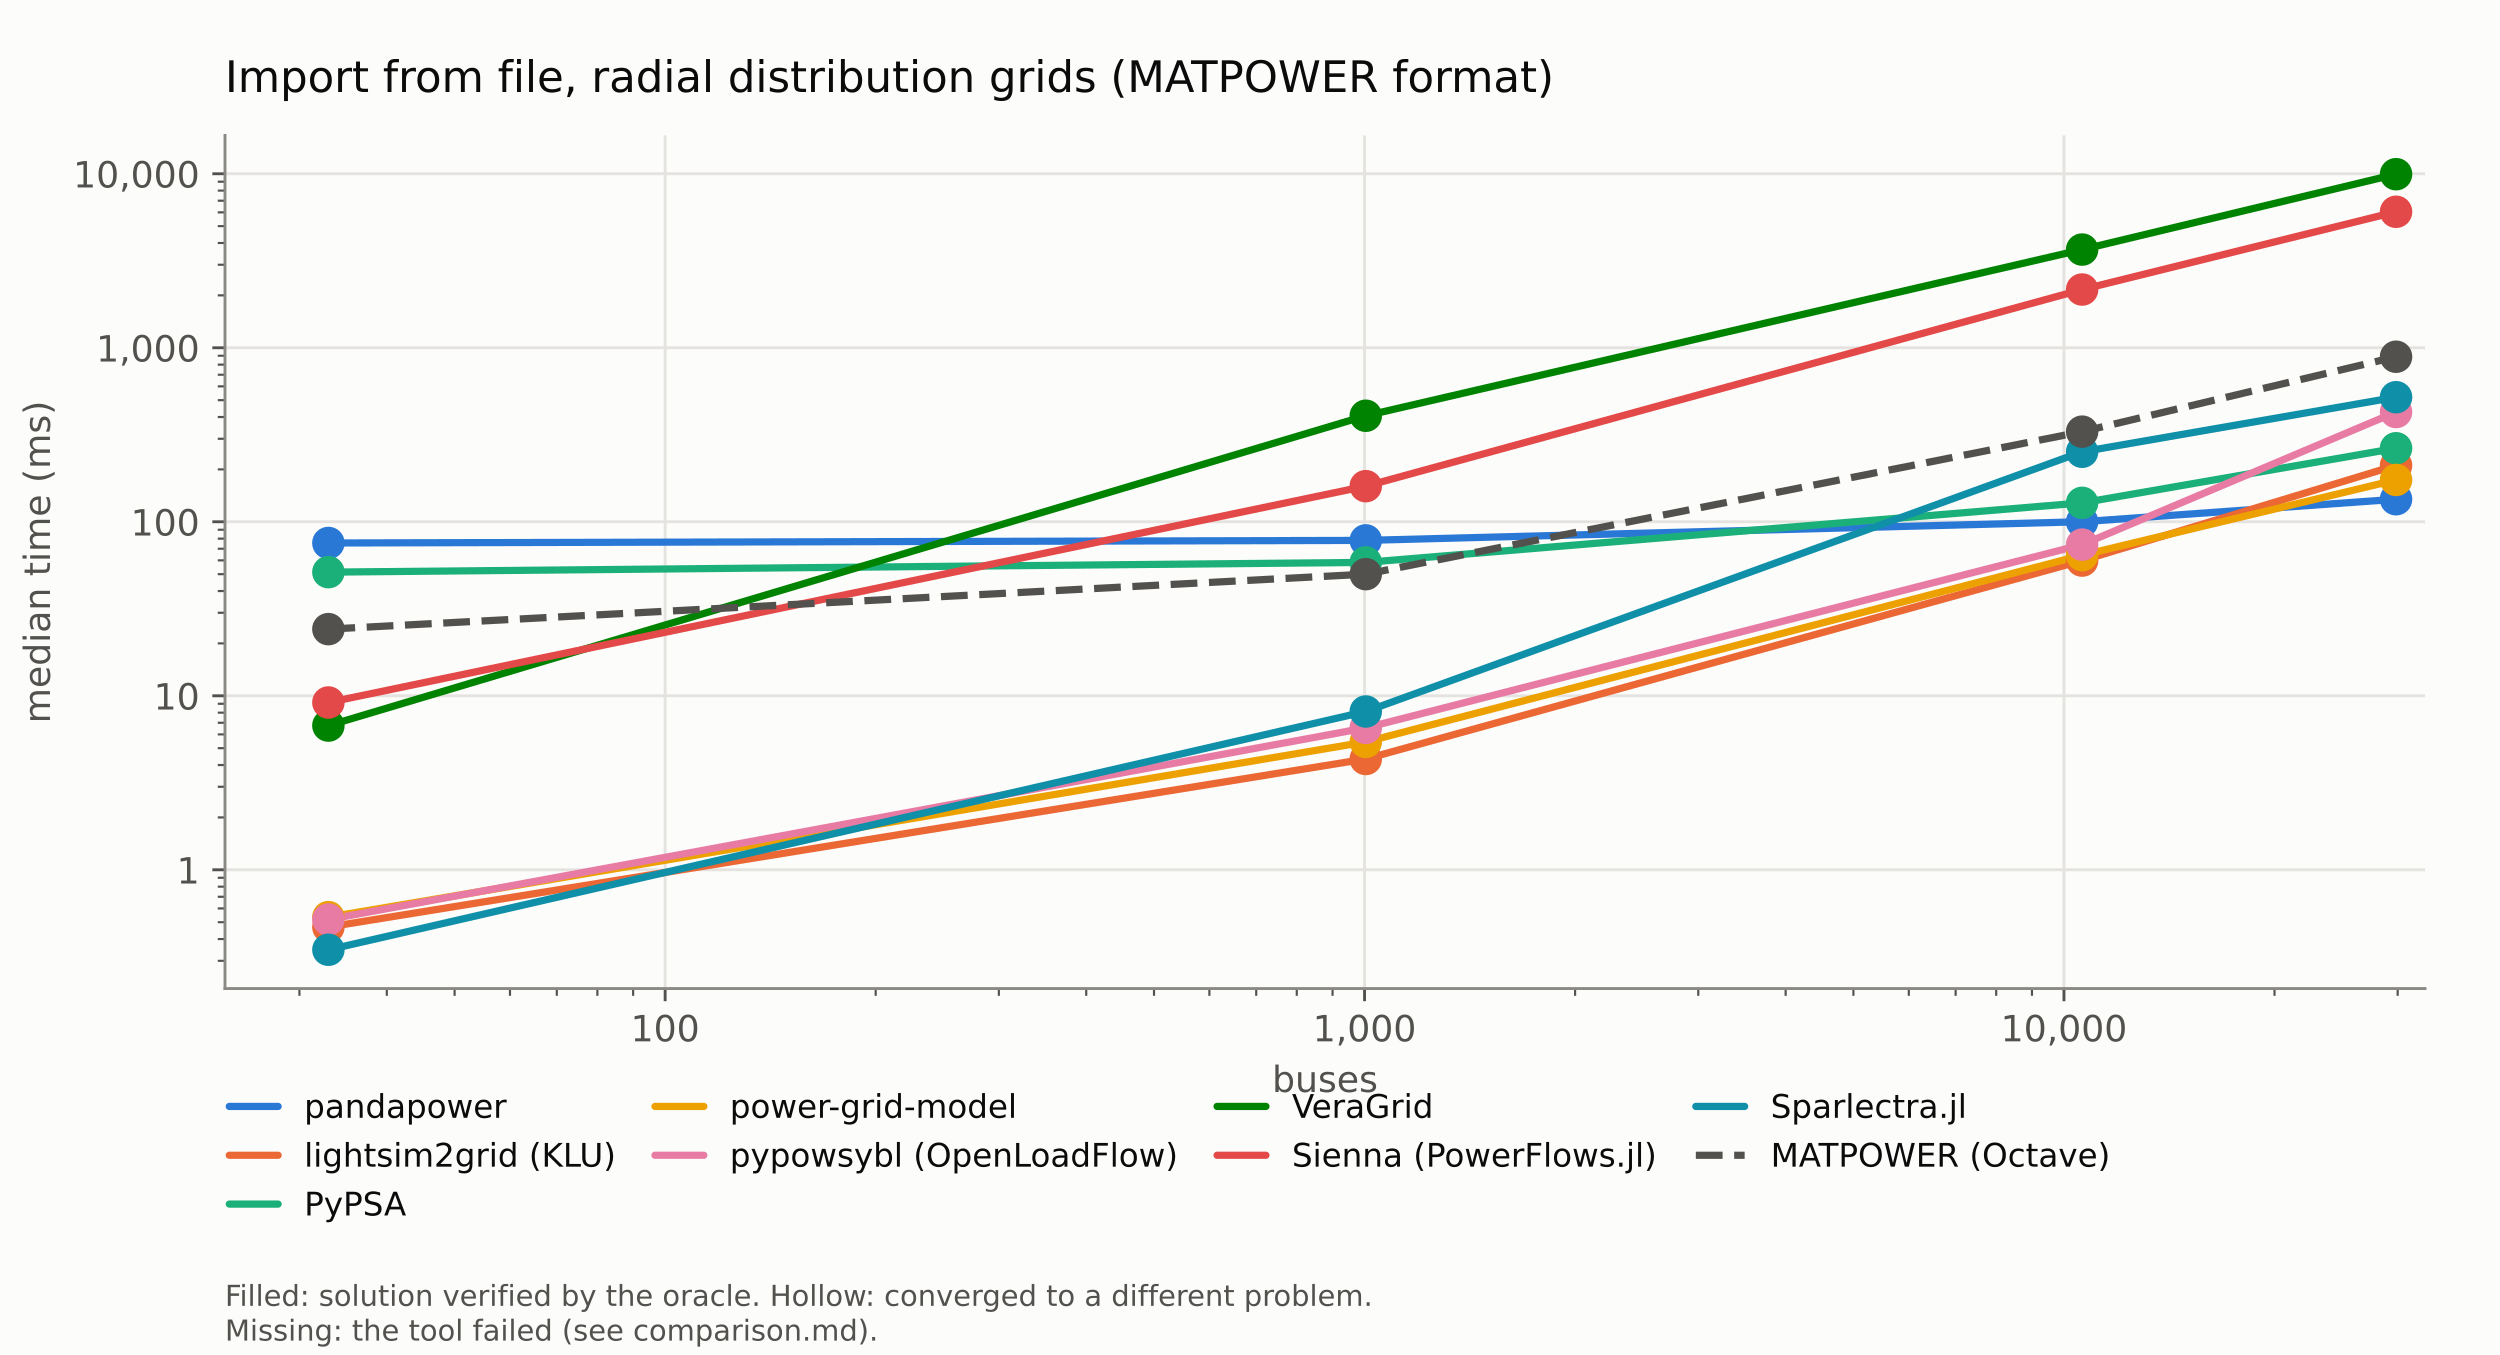
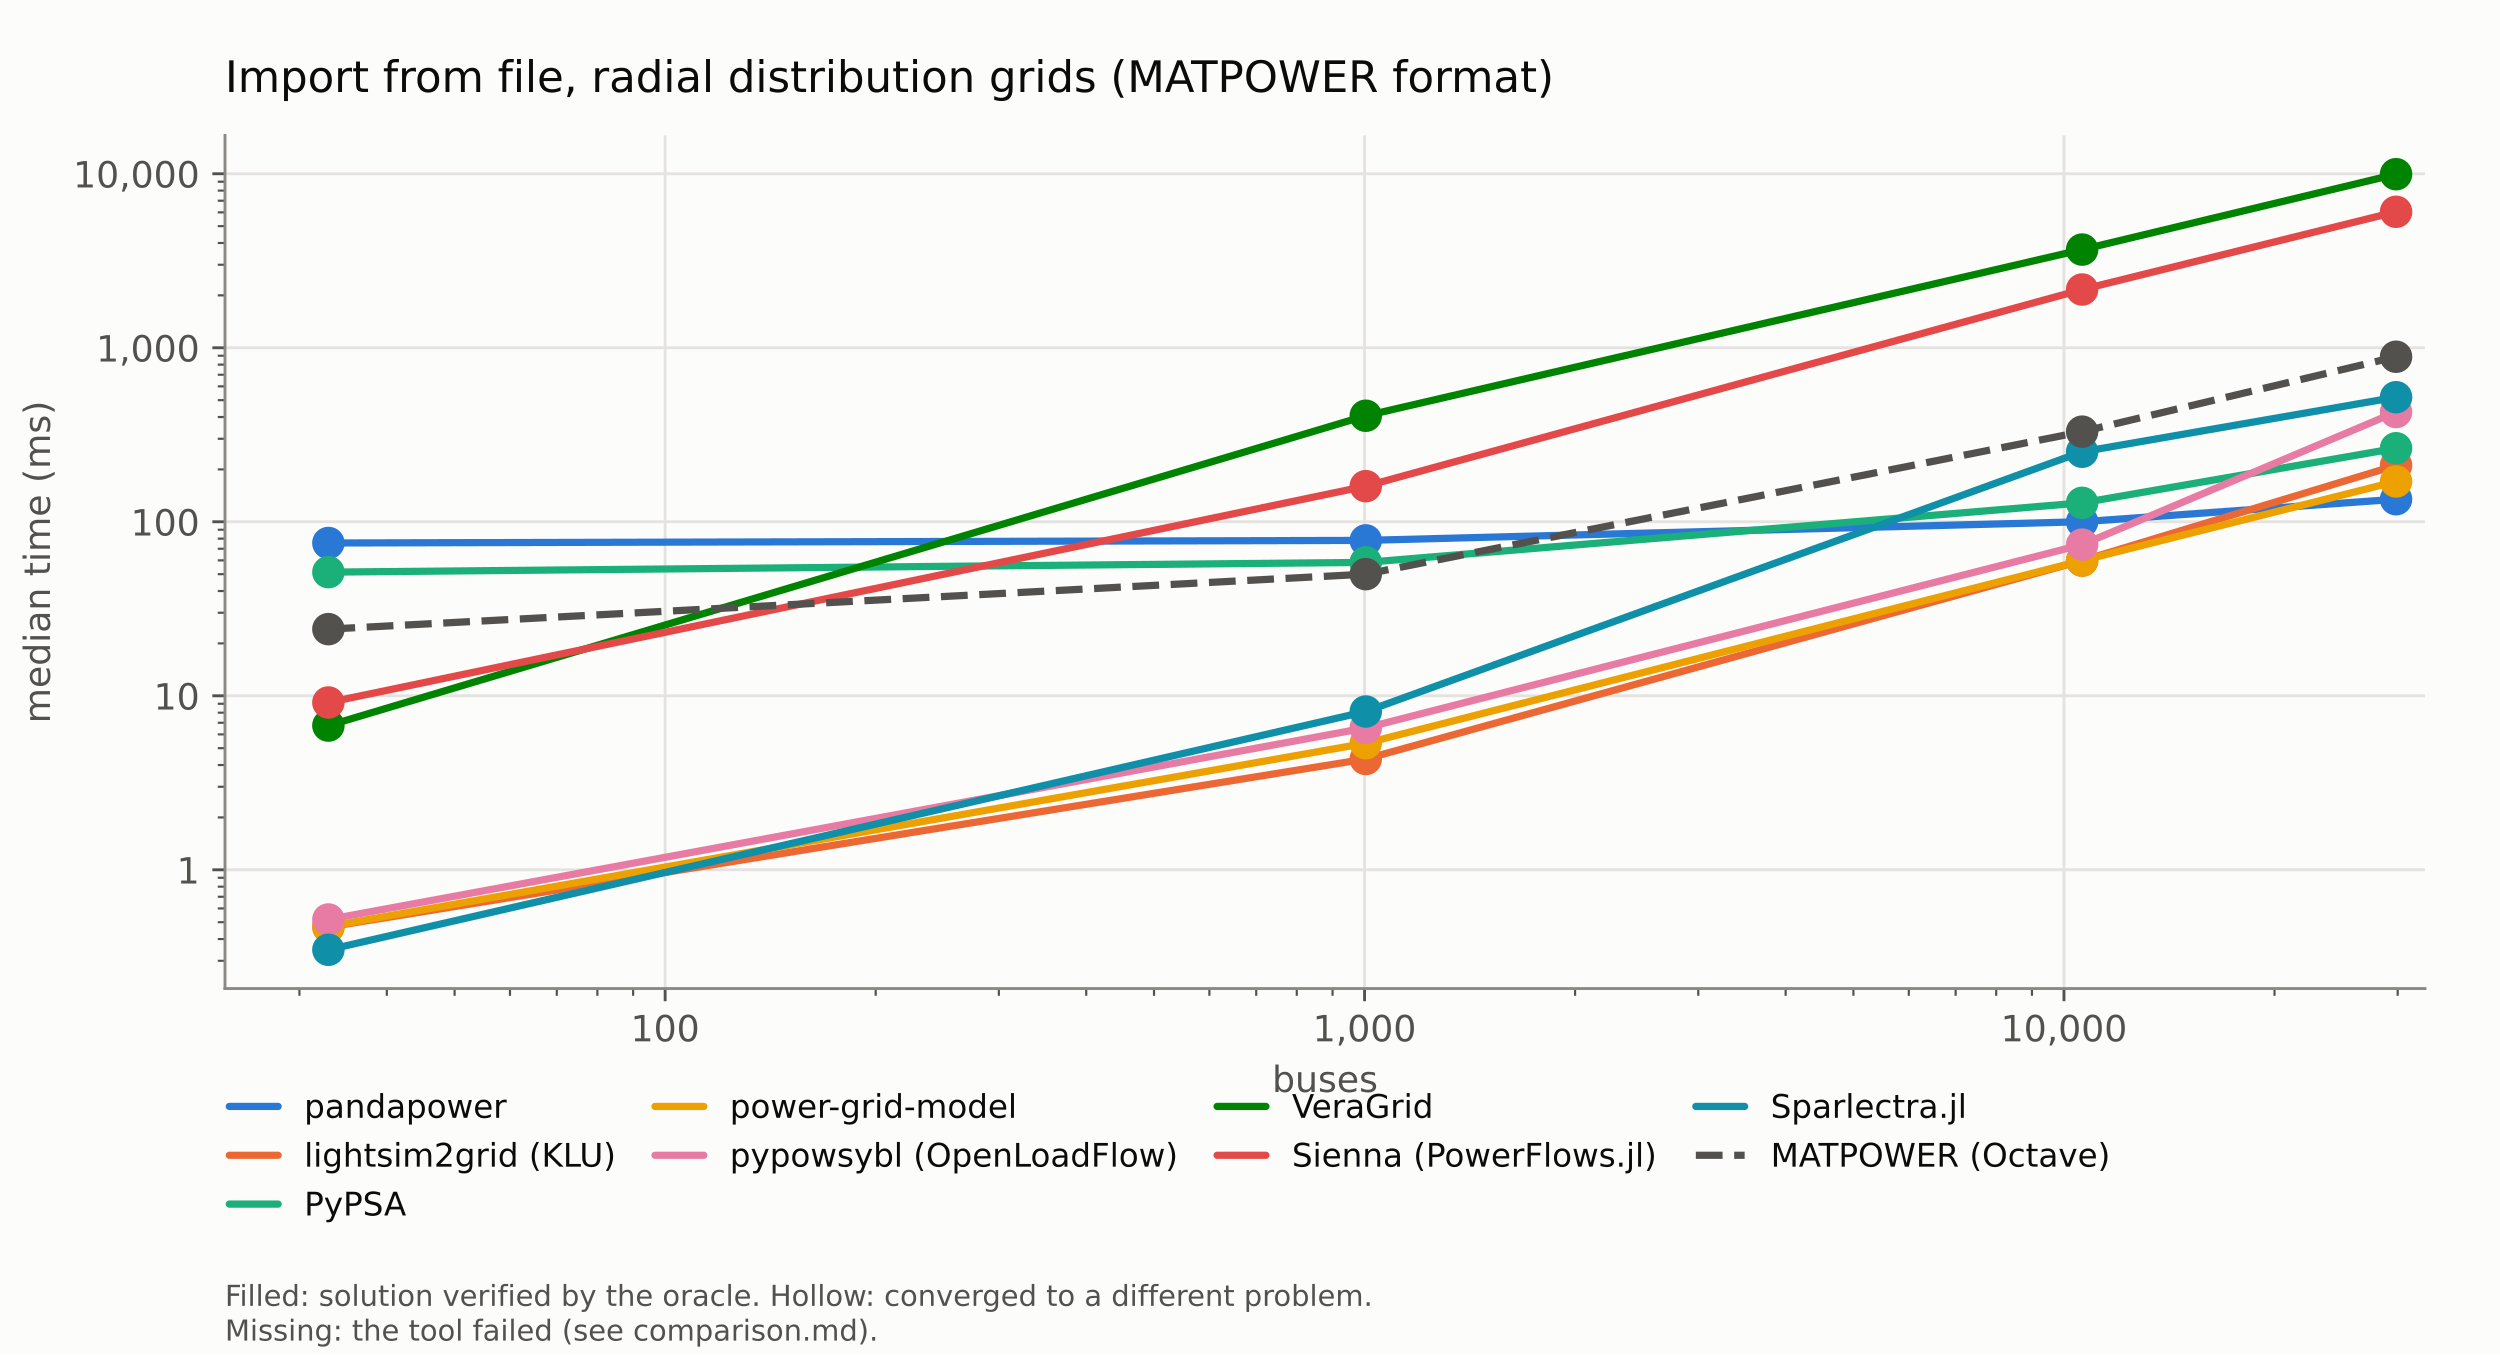
<svg xmlns="http://www.w3.org/2000/svg" xmlns:xlink="http://www.w3.org/1999/xlink" width="691.2pt" height="374.4pt" viewBox="0 0 691.2 374.4" version="1.1">
  <defs>
    <style type="text/css">*{stroke-linejoin: round; stroke-linecap: butt}</style>
  </defs>
  <g id="figure_1">
    <g id="patch_1">
      <path d="M 0 374.4  L 691.2 374.4  L 691.2 0  L 0 0  z " style="fill: #fcfcfb" />
    </g>
    <g id="axes_1">
      <g id="patch_2">
        <path d="M 62.208 273.312  L 670.464 273.312  L 670.464 37.44  L 62.208 37.44  z " style="fill: #fcfcfb" />
      </g>
      <g id="matplotlib.axis_1">
        <g id="xtick_1">
          <g id="line2d_1">
            <path d="M 183.898 273.312  L 183.898 37.44  " clip-path="url(#pc0a371b898)" style="fill: none; stroke: #e4e3df; stroke-width: 0.8; stroke-linecap: square" />
          </g>
          <g id="line2d_2">
            <defs>
              <path id="m20d59cd3c9" d="M 0 0  L 0 3.5  " style="stroke: #52514e; stroke-width: 0.8" />
            </defs>
            <g>
              <use xlink:href="#m20d59cd3c9" x="183.898" y="273.312" style="fill: #52514e; stroke: #52514e; stroke-width: 0.8" />
            </g>
          </g>
          <g id="text_1">
            <text style="font-size: 10px; font-family: 'DejaVu Sans', 'Bitstream Vera Sans', 'Computer Modern Sans Serif', 'Lucida Grande', 'Verdana', 'Geneva', 'Lucid', 'Arial', 'Helvetica', 'Avant Garde', sans-serif; text-anchor: middle; fill: #52514e" x="183.898" y="287.91" transform="rotate(-0 183.8982 287.9097)">100</text>
          </g>
        </g>
        <g id="xtick_2">
          <g id="line2d_3">
            <path d="M 377.272 273.312  L 377.272 37.44  " clip-path="url(#pc0a371b898)" style="fill: none; stroke: #e4e3df; stroke-width: 0.8; stroke-linecap: square" />
          </g>
          <g id="line2d_4">
            <g>
              <use xlink:href="#m20d59cd3c9" x="377.272" y="273.312" style="fill: #52514e; stroke: #52514e; stroke-width: 0.8" />
            </g>
          </g>
          <g id="text_2">
            <text style="font-size: 10px; font-family: 'DejaVu Sans', 'Bitstream Vera Sans', 'Computer Modern Sans Serif', 'Lucida Grande', 'Verdana', 'Geneva', 'Lucid', 'Arial', 'Helvetica', 'Avant Garde', sans-serif; text-anchor: middle; fill: #52514e" x="377.272" y="287.91" transform="rotate(-0 377.2721 287.9097)">1,000</text>
          </g>
        </g>
        <g id="xtick_3">
          <g id="line2d_5">
            <path d="M 570.646 273.312  L 570.646 37.44  " clip-path="url(#pc0a371b898)" style="fill: none; stroke: #e4e3df; stroke-width: 0.8; stroke-linecap: square" />
          </g>
          <g id="line2d_6">
            <g>
              <use xlink:href="#m20d59cd3c9" x="570.646" y="273.312" style="fill: #52514e; stroke: #52514e; stroke-width: 0.8" />
            </g>
          </g>
          <g id="text_3">
            <text style="font-size: 10px; font-family: 'DejaVu Sans', 'Bitstream Vera Sans', 'Computer Modern Sans Serif', 'Lucida Grande', 'Verdana', 'Geneva', 'Lucid', 'Arial', 'Helvetica', 'Avant Garde', sans-serif; text-anchor: middle; fill: #52514e" x="570.646" y="287.91" transform="rotate(-0 570.646 287.9097)">10,000</text>
          </g>
        </g>
        <g id="xtick_4">
          <g id="line2d_7">
            <defs>
              <path id="m6f22a44a9e" d="M 0 0  L 0 2  " style="stroke: #52514e; stroke-width: 0.6" />
            </defs>
            <g>
              <use xlink:href="#m6f22a44a9e" x="82.787" y="273.312" style="fill: #52514e; stroke: #52514e; stroke-width: 0.6" />
            </g>
          </g>
        </g>
        <g id="xtick_5">
          <g id="line2d_8">
            <g>
              <use xlink:href="#m6f22a44a9e" x="106.947" y="273.312" style="fill: #52514e; stroke: #52514e; stroke-width: 0.6" />
            </g>
          </g>
        </g>
        <g id="xtick_6">
          <g id="line2d_9">
            <g>
              <use xlink:href="#m6f22a44a9e" x="125.687" y="273.312" style="fill: #52514e; stroke: #52514e; stroke-width: 0.6" />
            </g>
          </g>
        </g>
        <g id="xtick_7">
          <g id="line2d_10">
            <g>
              <use xlink:href="#m6f22a44a9e" x="140.998" y="273.312" style="fill: #52514e; stroke: #52514e; stroke-width: 0.6" />
            </g>
          </g>
        </g>
        <g id="xtick_8">
          <g id="line2d_11">
            <g>
              <use xlink:href="#m6f22a44a9e" x="153.944" y="273.312" style="fill: #52514e; stroke: #52514e; stroke-width: 0.6" />
            </g>
          </g>
        </g>
        <g id="xtick_9">
          <g id="line2d_12">
            <g>
              <use xlink:href="#m6f22a44a9e" x="165.158" y="273.312" style="fill: #52514e; stroke: #52514e; stroke-width: 0.6" />
            </g>
          </g>
        </g>
        <g id="xtick_10">
          <g id="line2d_13">
            <g>
              <use xlink:href="#m6f22a44a9e" x="175.05" y="273.312" style="fill: #52514e; stroke: #52514e; stroke-width: 0.6" />
            </g>
          </g>
        </g>
        <g id="xtick_11">
          <g id="line2d_14">
            <g>
              <use xlink:href="#m6f22a44a9e" x="242.11" y="273.312" style="fill: #52514e; stroke: #52514e; stroke-width: 0.6" />
            </g>
          </g>
        </g>
        <g id="xtick_12">
          <g id="line2d_15">
            <g>
              <use xlink:href="#m6f22a44a9e" x="276.161" y="273.312" style="fill: #52514e; stroke: #52514e; stroke-width: 0.6" />
            </g>
          </g>
        </g>
        <g id="xtick_13">
          <g id="line2d_16">
            <g>
              <use xlink:href="#m6f22a44a9e" x="300.321" y="273.312" style="fill: #52514e; stroke: #52514e; stroke-width: 0.6" />
            </g>
          </g>
        </g>
        <g id="xtick_14">
          <g id="line2d_17">
            <g>
              <use xlink:href="#m6f22a44a9e" x="319.061" y="273.312" style="fill: #52514e; stroke: #52514e; stroke-width: 0.6" />
            </g>
          </g>
        </g>
        <g id="xtick_15">
          <g id="line2d_18">
            <g>
              <use xlink:href="#m6f22a44a9e" x="334.372" y="273.312" style="fill: #52514e; stroke: #52514e; stroke-width: 0.6" />
            </g>
          </g>
        </g>
        <g id="xtick_16">
          <g id="line2d_19">
            <g>
              <use xlink:href="#m6f22a44a9e" x="347.318" y="273.312" style="fill: #52514e; stroke: #52514e; stroke-width: 0.6" />
            </g>
          </g>
        </g>
        <g id="xtick_17">
          <g id="line2d_20">
            <g>
              <use xlink:href="#m6f22a44a9e" x="358.532" y="273.312" style="fill: #52514e; stroke: #52514e; stroke-width: 0.6" />
            </g>
          </g>
        </g>
        <g id="xtick_18">
          <g id="line2d_21">
            <g>
              <use xlink:href="#m6f22a44a9e" x="368.424" y="273.312" style="fill: #52514e; stroke: #52514e; stroke-width: 0.6" />
            </g>
          </g>
        </g>
        <g id="xtick_19">
          <g id="line2d_22">
            <g>
              <use xlink:href="#m6f22a44a9e" x="435.483" y="273.312" style="fill: #52514e; stroke: #52514e; stroke-width: 0.6" />
            </g>
          </g>
        </g>
        <g id="xtick_20">
          <g id="line2d_23">
            <g>
              <use xlink:href="#m6f22a44a9e" x="469.535" y="273.312" style="fill: #52514e; stroke: #52514e; stroke-width: 0.6" />
            </g>
          </g>
        </g>
        <g id="xtick_21">
          <g id="line2d_24">
            <g>
              <use xlink:href="#m6f22a44a9e" x="493.695" y="273.312" style="fill: #52514e; stroke: #52514e; stroke-width: 0.6" />
            </g>
          </g>
        </g>
        <g id="xtick_22">
          <g id="line2d_25">
            <g>
              <use xlink:href="#m6f22a44a9e" x="512.435" y="273.312" style="fill: #52514e; stroke: #52514e; stroke-width: 0.6" />
            </g>
          </g>
        </g>
        <g id="xtick_23">
          <g id="line2d_26">
            <g>
              <use xlink:href="#m6f22a44a9e" x="527.746" y="273.312" style="fill: #52514e; stroke: #52514e; stroke-width: 0.6" />
            </g>
          </g>
        </g>
        <g id="xtick_24">
          <g id="line2d_27">
            <g>
              <use xlink:href="#m6f22a44a9e" x="540.692" y="273.312" style="fill: #52514e; stroke: #52514e; stroke-width: 0.6" />
            </g>
          </g>
        </g>
        <g id="xtick_25">
          <g id="line2d_28">
            <g>
              <use xlink:href="#m6f22a44a9e" x="551.906" y="273.312" style="fill: #52514e; stroke: #52514e; stroke-width: 0.6" />
            </g>
          </g>
        </g>
        <g id="xtick_26">
          <g id="line2d_29">
            <g>
              <use xlink:href="#m6f22a44a9e" x="561.798" y="273.312" style="fill: #52514e; stroke: #52514e; stroke-width: 0.6" />
            </g>
          </g>
        </g>
        <g id="xtick_27">
          <g id="line2d_30">
            <g>
              <use xlink:href="#m6f22a44a9e" x="628.857" y="273.312" style="fill: #52514e; stroke: #52514e; stroke-width: 0.6" />
            </g>
          </g>
        </g>
        <g id="xtick_28">
          <g id="line2d_31">
            <g>
              <use xlink:href="#m6f22a44a9e" x="662.909" y="273.312" style="fill: #52514e; stroke: #52514e; stroke-width: 0.6" />
            </g>
          </g>
        </g>
        <g id="text_4">
          <text style="font-size: 10px; font-family: 'DejaVu Sans', 'Bitstream Vera Sans', 'Computer Modern Sans Serif', 'Lucida Grande', 'Verdana', 'Geneva', 'Lucid', 'Arial', 'Helvetica', 'Avant Garde', sans-serif; text-anchor: middle; fill: #52514e" x="366.336" y="301.91" transform="rotate(-0 366.336 301.9104)">buses</text>
        </g>
      </g>
      <g id="matplotlib.axis_2">
        <g id="ytick_1">
          <g id="line2d_32">
            <path d="M 62.208 240.485  L 670.464 240.485  " clip-path="url(#pc0a371b898)" style="fill: none; stroke: #e4e3df; stroke-width: 0.8; stroke-linecap: square" />
          </g>
          <g id="line2d_33">
            <defs>
              <path id="mfc723c383e" d="M 0 0  L -3.5 0  " style="stroke: #52514e; stroke-width: 0.8" />
            </defs>
            <g>
              <use xlink:href="#mfc723c383e" x="62.208" y="240.485" style="fill: #52514e; stroke: #52514e; stroke-width: 0.8" />
            </g>
          </g>
          <g id="text_5">
            <text style="font-size: 10px; font-family: 'DejaVu Sans', 'Bitstream Vera Sans', 'Computer Modern Sans Serif', 'Lucida Grande', 'Verdana', 'Geneva', 'Lucid', 'Arial', 'Helvetica', 'Avant Garde', sans-serif; text-anchor: end; fill: #52514e" x="55.208" y="244.284" transform="rotate(-0 55.208 244.2835)">1</text>
          </g>
        </g>
        <g id="ytick_2">
          <g id="line2d_34">
            <path d="M 62.208 192.373  L 670.464 192.373  " clip-path="url(#pc0a371b898)" style="fill: none; stroke: #e4e3df; stroke-width: 0.8; stroke-linecap: square" />
          </g>
          <g id="line2d_35">
            <g>
              <use xlink:href="#mfc723c383e" x="62.208" y="192.373" style="fill: #52514e; stroke: #52514e; stroke-width: 0.8" />
            </g>
          </g>
          <g id="text_6">
            <text style="font-size: 10px; font-family: 'DejaVu Sans', 'Bitstream Vera Sans', 'Computer Modern Sans Serif', 'Lucida Grande', 'Verdana', 'Geneva', 'Lucid', 'Arial', 'Helvetica', 'Avant Garde', sans-serif; text-anchor: end; fill: #52514e" x="55.208" y="196.172" transform="rotate(-0 55.208 196.172)">10</text>
          </g>
        </g>
        <g id="ytick_3">
          <g id="line2d_36">
            <path d="M 62.208 144.262  L 670.464 144.262  " clip-path="url(#pc0a371b898)" style="fill: none; stroke: #e4e3df; stroke-width: 0.8; stroke-linecap: square" />
          </g>
          <g id="line2d_37">
            <g>
              <use xlink:href="#mfc723c383e" x="62.208" y="144.262" style="fill: #52514e; stroke: #52514e; stroke-width: 0.8" />
            </g>
          </g>
          <g id="text_7">
            <text style="font-size: 10px; font-family: 'DejaVu Sans', 'Bitstream Vera Sans', 'Computer Modern Sans Serif', 'Lucida Grande', 'Verdana', 'Geneva', 'Lucid', 'Arial', 'Helvetica', 'Avant Garde', sans-serif; text-anchor: end; fill: #52514e" x="55.208" y="148.06" transform="rotate(-0 55.208 148.0604)">100</text>
          </g>
        </g>
        <g id="ytick_4">
          <g id="line2d_38">
            <path d="M 62.208 96.15  L 670.464 96.15  " clip-path="url(#pc0a371b898)" style="fill: none; stroke: #e4e3df; stroke-width: 0.8; stroke-linecap: square" />
          </g>
          <g id="line2d_39">
            <g>
              <use xlink:href="#mfc723c383e" x="62.208" y="96.15" style="fill: #52514e; stroke: #52514e; stroke-width: 0.8" />
            </g>
          </g>
          <g id="text_8">
            <text style="font-size: 10px; font-family: 'DejaVu Sans', 'Bitstream Vera Sans', 'Computer Modern Sans Serif', 'Lucida Grande', 'Verdana', 'Geneva', 'Lucid', 'Arial', 'Helvetica', 'Avant Garde', sans-serif; text-anchor: end; fill: #52514e" x="55.208" y="99.949" transform="rotate(-0 55.208 99.94882)">1,000</text>
          </g>
        </g>
        <g id="ytick_5">
          <g id="line2d_40">
            <path d="M 62.208 48.038  L 670.464 48.038  " clip-path="url(#pc0a371b898)" style="fill: none; stroke: #e4e3df; stroke-width: 0.8; stroke-linecap: square" />
          </g>
          <g id="line2d_41">
            <g>
              <use xlink:href="#mfc723c383e" x="62.208" y="48.038" style="fill: #52514e; stroke: #52514e; stroke-width: 0.8" />
            </g>
          </g>
          <g id="text_9">
            <text style="font-size: 10px; font-family: 'DejaVu Sans', 'Bitstream Vera Sans', 'Computer Modern Sans Serif', 'Lucida Grande', 'Verdana', 'Geneva', 'Lucid', 'Arial', 'Helvetica', 'Avant Garde', sans-serif; text-anchor: end; fill: #52514e" x="55.208" y="51.837" transform="rotate(-0 55.208 51.83725)">10,000</text>
          </g>
        </g>
        <g id="ytick_6">
          <g id="line2d_42">
            <defs>
              <path id="m65e5005413" d="M 0 0  L -2 0  " style="stroke: #52514e; stroke-width: 0.6" />
            </defs>
            <g>
              <use xlink:href="#m65e5005413" x="62.208" y="265.641" style="fill: #52514e; stroke: #52514e; stroke-width: 0.6" />
            </g>
          </g>
        </g>
        <g id="ytick_7">
          <g id="line2d_43">
            <g>
              <use xlink:href="#m65e5005413" x="62.208" y="259.63" style="fill: #52514e; stroke: #52514e; stroke-width: 0.6" />
            </g>
          </g>
        </g>
        <g id="ytick_8">
          <g id="line2d_44">
            <g>
              <use xlink:href="#m65e5005413" x="62.208" y="254.968" style="fill: #52514e; stroke: #52514e; stroke-width: 0.6" />
            </g>
          </g>
        </g>
        <g id="ytick_9">
          <g id="line2d_45">
            <g>
              <use xlink:href="#m65e5005413" x="62.208" y="251.158" style="fill: #52514e; stroke: #52514e; stroke-width: 0.6" />
            </g>
          </g>
        </g>
        <g id="ytick_10">
          <g id="line2d_46">
            <g>
              <use xlink:href="#m65e5005413" x="62.208" y="247.937" style="fill: #52514e; stroke: #52514e; stroke-width: 0.6" />
            </g>
          </g>
        </g>
        <g id="ytick_11">
          <g id="line2d_47">
            <g>
              <use xlink:href="#m65e5005413" x="62.208" y="245.147" style="fill: #52514e; stroke: #52514e; stroke-width: 0.6" />
            </g>
          </g>
        </g>
        <g id="ytick_12">
          <g id="line2d_48">
            <g>
              <use xlink:href="#m65e5005413" x="62.208" y="242.686" style="fill: #52514e; stroke: #52514e; stroke-width: 0.6" />
            </g>
          </g>
        </g>
        <g id="ytick_13">
          <g id="line2d_49">
            <g>
              <use xlink:href="#m65e5005413" x="62.208" y="226.002" style="fill: #52514e; stroke: #52514e; stroke-width: 0.6" />
            </g>
          </g>
        </g>
        <g id="ytick_14">
          <g id="line2d_50">
            <g>
              <use xlink:href="#m65e5005413" x="62.208" y="217.53" style="fill: #52514e; stroke: #52514e; stroke-width: 0.6" />
            </g>
          </g>
        </g>
        <g id="ytick_15">
          <g id="line2d_51">
            <g>
              <use xlink:href="#m65e5005413" x="62.208" y="211.519" style="fill: #52514e; stroke: #52514e; stroke-width: 0.6" />
            </g>
          </g>
        </g>
        <g id="ytick_16">
          <g id="line2d_52">
            <g>
              <use xlink:href="#m65e5005413" x="62.208" y="206.856" style="fill: #52514e; stroke: #52514e; stroke-width: 0.6" />
            </g>
          </g>
        </g>
        <g id="ytick_17">
          <g id="line2d_53">
            <g>
              <use xlink:href="#m65e5005413" x="62.208" y="203.047" style="fill: #52514e; stroke: #52514e; stroke-width: 0.6" />
            </g>
          </g>
        </g>
        <g id="ytick_18">
          <g id="line2d_54">
            <g>
              <use xlink:href="#m65e5005413" x="62.208" y="199.826" style="fill: #52514e; stroke: #52514e; stroke-width: 0.6" />
            </g>
          </g>
        </g>
        <g id="ytick_19">
          <g id="line2d_55">
            <g>
              <use xlink:href="#m65e5005413" x="62.208" y="197.036" style="fill: #52514e; stroke: #52514e; stroke-width: 0.6" />
            </g>
          </g>
        </g>
        <g id="ytick_20">
          <g id="line2d_56">
            <g>
              <use xlink:href="#m65e5005413" x="62.208" y="194.575" style="fill: #52514e; stroke: #52514e; stroke-width: 0.6" />
            </g>
          </g>
        </g>
        <g id="ytick_21">
          <g id="line2d_57">
            <g>
              <use xlink:href="#m65e5005413" x="62.208" y="177.89" style="fill: #52514e; stroke: #52514e; stroke-width: 0.6" />
            </g>
          </g>
        </g>
        <g id="ytick_22">
          <g id="line2d_58">
            <g>
              <use xlink:href="#m65e5005413" x="62.208" y="169.418" style="fill: #52514e; stroke: #52514e; stroke-width: 0.6" />
            </g>
          </g>
        </g>
        <g id="ytick_23">
          <g id="line2d_59">
            <g>
              <use xlink:href="#m65e5005413" x="62.208" y="163.407" style="fill: #52514e; stroke: #52514e; stroke-width: 0.6" />
            </g>
          </g>
        </g>
        <g id="ytick_24">
          <g id="line2d_60">
            <g>
              <use xlink:href="#m65e5005413" x="62.208" y="158.745" style="fill: #52514e; stroke: #52514e; stroke-width: 0.6" />
            </g>
          </g>
        </g>
        <g id="ytick_25">
          <g id="line2d_61">
            <g>
              <use xlink:href="#m65e5005413" x="62.208" y="154.935" style="fill: #52514e; stroke: #52514e; stroke-width: 0.6" />
            </g>
          </g>
        </g>
        <g id="ytick_26">
          <g id="line2d_62">
            <g>
              <use xlink:href="#m65e5005413" x="62.208" y="151.714" style="fill: #52514e; stroke: #52514e; stroke-width: 0.6" />
            </g>
          </g>
        </g>
        <g id="ytick_27">
          <g id="line2d_63">
            <g>
              <use xlink:href="#m65e5005413" x="62.208" y="148.924" style="fill: #52514e; stroke: #52514e; stroke-width: 0.6" />
            </g>
          </g>
        </g>
        <g id="ytick_28">
          <g id="line2d_64">
            <g>
              <use xlink:href="#m65e5005413" x="62.208" y="146.463" style="fill: #52514e; stroke: #52514e; stroke-width: 0.6" />
            </g>
          </g>
        </g>
        <g id="ytick_29">
          <g id="line2d_65">
            <g>
              <use xlink:href="#m65e5005413" x="62.208" y="129.779" style="fill: #52514e; stroke: #52514e; stroke-width: 0.6" />
            </g>
          </g>
        </g>
        <g id="ytick_30">
          <g id="line2d_66">
            <g>
              <use xlink:href="#m65e5005413" x="62.208" y="121.307" style="fill: #52514e; stroke: #52514e; stroke-width: 0.6" />
            </g>
          </g>
        </g>
        <g id="ytick_31">
          <g id="line2d_67">
            <g>
              <use xlink:href="#m65e5005413" x="62.208" y="115.296" style="fill: #52514e; stroke: #52514e; stroke-width: 0.6" />
            </g>
          </g>
        </g>
        <g id="ytick_32">
          <g id="line2d_68">
            <g>
              <use xlink:href="#m65e5005413" x="62.208" y="110.633" style="fill: #52514e; stroke: #52514e; stroke-width: 0.6" />
            </g>
          </g>
        </g>
        <g id="ytick_33">
          <g id="line2d_69">
            <g>
              <use xlink:href="#m65e5005413" x="62.208" y="106.823" style="fill: #52514e; stroke: #52514e; stroke-width: 0.6" />
            </g>
          </g>
        </g>
        <g id="ytick_34">
          <g id="line2d_70">
            <g>
              <use xlink:href="#m65e5005413" x="62.208" y="103.603" style="fill: #52514e; stroke: #52514e; stroke-width: 0.6" />
            </g>
          </g>
        </g>
        <g id="ytick_35">
          <g id="line2d_71">
            <g>
              <use xlink:href="#m65e5005413" x="62.208" y="100.812" style="fill: #52514e; stroke: #52514e; stroke-width: 0.6" />
            </g>
          </g>
        </g>
        <g id="ytick_36">
          <g id="line2d_72">
            <g>
              <use xlink:href="#m65e5005413" x="62.208" y="98.351" style="fill: #52514e; stroke: #52514e; stroke-width: 0.6" />
            </g>
          </g>
        </g>
        <g id="ytick_37">
          <g id="line2d_73">
            <g>
              <use xlink:href="#m65e5005413" x="62.208" y="81.667" style="fill: #52514e; stroke: #52514e; stroke-width: 0.6" />
            </g>
          </g>
        </g>
        <g id="ytick_38">
          <g id="line2d_74">
            <g>
              <use xlink:href="#m65e5005413" x="62.208" y="73.195" style="fill: #52514e; stroke: #52514e; stroke-width: 0.6" />
            </g>
          </g>
        </g>
        <g id="ytick_39">
          <g id="line2d_75">
            <g>
              <use xlink:href="#m65e5005413" x="62.208" y="67.184" style="fill: #52514e; stroke: #52514e; stroke-width: 0.6" />
            </g>
          </g>
        </g>
        <g id="ytick_40">
          <g id="line2d_76">
            <g>
              <use xlink:href="#m65e5005413" x="62.208" y="62.521" style="fill: #52514e; stroke: #52514e; stroke-width: 0.6" />
            </g>
          </g>
        </g>
        <g id="ytick_41">
          <g id="line2d_77">
            <g>
              <use xlink:href="#m65e5005413" x="62.208" y="58.712" style="fill: #52514e; stroke: #52514e; stroke-width: 0.6" />
            </g>
          </g>
        </g>
        <g id="ytick_42">
          <g id="line2d_78">
            <g>
              <use xlink:href="#m65e5005413" x="62.208" y="55.491" style="fill: #52514e; stroke: #52514e; stroke-width: 0.6" />
            </g>
          </g>
        </g>
        <g id="ytick_43">
          <g id="line2d_79">
            <g>
              <use xlink:href="#m65e5005413" x="62.208" y="52.701" style="fill: #52514e; stroke: #52514e; stroke-width: 0.6" />
            </g>
          </g>
        </g>
        <g id="ytick_44">
          <g id="line2d_80">
            <g>
              <use xlink:href="#m65e5005413" x="62.208" y="50.24" style="fill: #52514e; stroke: #52514e; stroke-width: 0.6" />
            </g>
          </g>
        </g>
        <g id="text_10">
          <text style="font-size: 10px; font-family: 'DejaVu Sans', 'Bitstream Vera Sans', 'Computer Modern Sans Serif', 'Lucida Grande', 'Verdana', 'Geneva', 'Lucid', 'Arial', 'Helvetica', 'Avant Garde', sans-serif; text-anchor: middle; fill: #52514e" x="13.815" y="155.376" transform="rotate(-90 13.81503 155.376)">median time (ms)</text>
        </g>
      </g>
      <g id="line2d_81">
        <path d="M 90.791 150.127  L 377.607 149.408  L 575.666 144.246  L 662.46 138.028  " clip-path="url(#pc0a371b898)" style="fill: none; stroke: #2a78d6; stroke-width: 2; stroke-linecap: round" />
      </g>
      <g id="line2d_82">
        <path d="M 90.791 256.294  L 377.607 209.845  L 575.666 154.992  L 662.46 128.669  " clip-path="url(#pc0a371b898)" style="fill: none; stroke: #eb6834; stroke-width: 2; stroke-linecap: round" />
      </g>
      <g id="line2d_83">
        <path d="M 90.791 158.184  L 377.607 155.488  L 575.666 139.024  L 662.46 123.933  " clip-path="url(#pc0a371b898)" style="fill: none; stroke: #1baf7a; stroke-width: 2; stroke-linecap: round" />
      </g>
      <g id="line2d_84">
-         <path d="M 90.791 253.568  L 377.607 205.126  L 575.666 153.495  L 662.46 132.687  " clip-path="url(#pc0a371b898)" style="fill: none; stroke: #eda100; stroke-width: 2; stroke-linecap: round" />
+         <path d="M 90.791 256.15  L 377.607 205.484  L 575.666 154.978  L 662.46 133.114  " clip-path="url(#pc0a371b898)" style="fill: none; stroke: #eda100; stroke-width: 2; stroke-linecap: round" />
      </g>
      <g id="line2d_85">
        <path d="M 90.791 254.217  L 377.607 201.242  L 575.666 150.579  L 662.46 113.913  " clip-path="url(#pc0a371b898)" style="fill: none; stroke: #e87ba4; stroke-width: 2; stroke-linecap: round" />
      </g>
      <g id="line2d_86">
        <path d="M 90.791 200.606  L 377.607 114.947  L 575.666 69.001  L 662.46 48.161  " clip-path="url(#pc0a371b898)" style="fill: none; stroke: #008300; stroke-width: 2; stroke-linecap: round" />
      </g>
      <g id="line2d_87">
        <path d="M 90.791 194.227  L 377.607 134.417  L 575.666 80.047  L 662.46 58.554  " clip-path="url(#pc0a371b898)" style="fill: none; stroke: #e34948; stroke-width: 2; stroke-linecap: round" />
      </g>
      <g id="line2d_88">
        <path d="M 90.791 262.591  L 377.607 196.717  L 575.666 124.906  L 662.46 109.819  " clip-path="url(#pc0a371b898)" style="fill: none; stroke: #0f8fa8; stroke-width: 2; stroke-linecap: round" />
      </g>
      <g id="line2d_89">
        <path d="M 90.791 173.943  L 377.607 158.743  L 575.666 119.344  L 662.46 98.631  " clip-path="url(#pc0a371b898)" style="fill: none; stroke-dasharray: 7.4,3.2; stroke-dashoffset: 0; stroke: #52514e; stroke-width: 2" />
      </g>
      <g id="patch_3">
        <path d="M 62.208 273.312  L 62.208 37.44  " style="fill: none; stroke: #8a8984; stroke-width: 0.8; stroke-linejoin: miter; stroke-linecap: square" />
      </g>
      <g id="patch_4">
        <path d="M 62.208 273.312  L 670.464 273.312  " style="fill: none; stroke: #8a8984; stroke-width: 0.8; stroke-linejoin: miter; stroke-linecap: square" />
      </g>
      <g id="line2d_90">
        <defs>
          <path id="mda2b04d49a" d="M 0 3.5  C 0.928 3.5 1.819 3.131 2.475 2.475  C 3.131 1.819 3.5 0.928 3.5 0  C 3.5 -0.928 3.131 -1.819 2.475 -2.475  C 1.819 -3.131 0.928 -3.5 0 -3.5  C -0.928 -3.5 -1.819 -3.131 -2.475 -2.475  C -3.131 -1.819 -3.5 -0.928 -3.5 0  C -3.5 0.928 -3.131 1.819 -2.475 2.475  C -1.819 3.131 -0.928 3.5 0 3.5  z " style="stroke: #2a78d6; stroke-width: 2" />
        </defs>
        <g clip-path="url(#pc0a371b898)">
          <use xlink:href="#mda2b04d49a" x="90.791" y="150.127" style="fill: #2a78d6; stroke: #2a78d6; stroke-width: 2" />
        </g>
      </g>
      <g id="line2d_91">
        <g clip-path="url(#pc0a371b898)">
          <use xlink:href="#mda2b04d49a" x="377.607" y="149.408" style="fill: #2a78d6; stroke: #2a78d6; stroke-width: 2" />
        </g>
      </g>
      <g id="line2d_92">
        <g clip-path="url(#pc0a371b898)">
          <use xlink:href="#mda2b04d49a" x="575.666" y="144.246" style="fill: #2a78d6; stroke: #2a78d6; stroke-width: 2" />
        </g>
      </g>
      <g id="line2d_93">
        <g clip-path="url(#pc0a371b898)">
          <use xlink:href="#mda2b04d49a" x="662.46" y="138.028" style="fill: #2a78d6; stroke: #2a78d6; stroke-width: 2" />
        </g>
      </g>
      <g id="line2d_94">
        <defs>
          <path id="ma2a4504691" d="M 0 3.5  C 0.928 3.5 1.819 3.131 2.475 2.475  C 3.131 1.819 3.5 0.928 3.5 0  C 3.5 -0.928 3.131 -1.819 2.475 -2.475  C 1.819 -3.131 0.928 -3.5 0 -3.5  C -0.928 -3.5 -1.819 -3.131 -2.475 -2.475  C -3.131 -1.819 -3.5 -0.928 -3.5 0  C -3.5 0.928 -3.131 1.819 -2.475 2.475  C -1.819 3.131 -0.928 3.5 0 3.5  z " style="stroke: #eb6834; stroke-width: 2" />
        </defs>
        <g clip-path="url(#pc0a371b898)">
          <use xlink:href="#ma2a4504691" x="90.791" y="256.294" style="fill: #eb6834; stroke: #eb6834; stroke-width: 2" />
        </g>
      </g>
      <g id="line2d_95">
        <g clip-path="url(#pc0a371b898)">
          <use xlink:href="#ma2a4504691" x="377.607" y="209.845" style="fill: #eb6834; stroke: #eb6834; stroke-width: 2" />
        </g>
      </g>
      <g id="line2d_96">
        <g clip-path="url(#pc0a371b898)">
          <use xlink:href="#ma2a4504691" x="575.666" y="154.992" style="fill: #eb6834; stroke: #eb6834; stroke-width: 2" />
        </g>
      </g>
      <g id="line2d_97">
        <g clip-path="url(#pc0a371b898)">
          <use xlink:href="#ma2a4504691" x="662.46" y="128.669" style="fill: #eb6834; stroke: #eb6834; stroke-width: 2" />
        </g>
      </g>
      <g id="line2d_98">
        <defs>
          <path id="me11fbd6cf9" d="M 0 3.5  C 0.928 3.5 1.819 3.131 2.475 2.475  C 3.131 1.819 3.5 0.928 3.5 0  C 3.5 -0.928 3.131 -1.819 2.475 -2.475  C 1.819 -3.131 0.928 -3.5 0 -3.5  C -0.928 -3.5 -1.819 -3.131 -2.475 -2.475  C -3.131 -1.819 -3.5 -0.928 -3.5 0  C -3.5 0.928 -3.131 1.819 -2.475 2.475  C -1.819 3.131 -0.928 3.5 0 3.5  z " style="stroke: #1baf7a; stroke-width: 2" />
        </defs>
        <g clip-path="url(#pc0a371b898)">
          <use xlink:href="#me11fbd6cf9" x="90.791" y="158.184" style="fill: #1baf7a; stroke: #1baf7a; stroke-width: 2" />
        </g>
      </g>
      <g id="line2d_99">
        <g clip-path="url(#pc0a371b898)">
          <use xlink:href="#me11fbd6cf9" x="377.607" y="155.488" style="fill: #1baf7a; stroke: #1baf7a; stroke-width: 2" />
        </g>
      </g>
      <g id="line2d_100">
        <g clip-path="url(#pc0a371b898)">
          <use xlink:href="#me11fbd6cf9" x="575.666" y="139.024" style="fill: #1baf7a; stroke: #1baf7a; stroke-width: 2" />
        </g>
      </g>
      <g id="line2d_101">
        <g clip-path="url(#pc0a371b898)">
          <use xlink:href="#me11fbd6cf9" x="662.46" y="123.933" style="fill: #1baf7a; stroke: #1baf7a; stroke-width: 2" />
        </g>
      </g>
      <g id="line2d_102">
        <defs>
          <path id="m27cba2253d" d="M 0 3.5  C 0.928 3.5 1.819 3.131 2.475 2.475  C 3.131 1.819 3.5 0.928 3.5 0  C 3.5 -0.928 3.131 -1.819 2.475 -2.475  C 1.819 -3.131 0.928 -3.5 0 -3.5  C -0.928 -3.5 -1.819 -3.131 -2.475 -2.475  C -3.131 -1.819 -3.5 -0.928 -3.5 0  C -3.5 0.928 -3.131 1.819 -2.475 2.475  C -1.819 3.131 -0.928 3.5 0 3.5  z " style="stroke: #eda100; stroke-width: 2" />
        </defs>
        <g clip-path="url(#pc0a371b898)">
-           <use xlink:href="#m27cba2253d" x="90.791" y="253.568" style="fill: #eda100; stroke: #eda100; stroke-width: 2" />
+           <use xlink:href="#m27cba2253d" x="90.791" y="256.15" style="fill: #eda100; stroke: #eda100; stroke-width: 2" />
        </g>
      </g>
      <g id="line2d_103">
        <g clip-path="url(#pc0a371b898)">
-           <use xlink:href="#m27cba2253d" x="377.607" y="205.126" style="fill: #eda100; stroke: #eda100; stroke-width: 2" />
+           <use xlink:href="#m27cba2253d" x="377.607" y="205.484" style="fill: #eda100; stroke: #eda100; stroke-width: 2" />
        </g>
      </g>
      <g id="line2d_104">
        <g clip-path="url(#pc0a371b898)">
-           <use xlink:href="#m27cba2253d" x="575.666" y="153.495" style="fill: #eda100; stroke: #eda100; stroke-width: 2" />
+           <use xlink:href="#m27cba2253d" x="575.666" y="154.978" style="fill: #eda100; stroke: #eda100; stroke-width: 2" />
        </g>
      </g>
      <g id="line2d_105">
        <g clip-path="url(#pc0a371b898)">
-           <use xlink:href="#m27cba2253d" x="662.46" y="132.687" style="fill: #eda100; stroke: #eda100; stroke-width: 2" />
+           <use xlink:href="#m27cba2253d" x="662.46" y="133.114" style="fill: #eda100; stroke: #eda100; stroke-width: 2" />
        </g>
      </g>
      <g id="line2d_106">
        <defs>
          <path id="mb1a70c6c89" d="M 0 3.5  C 0.928 3.5 1.819 3.131 2.475 2.475  C 3.131 1.819 3.5 0.928 3.5 0  C 3.5 -0.928 3.131 -1.819 2.475 -2.475  C 1.819 -3.131 0.928 -3.5 0 -3.5  C -0.928 -3.5 -1.819 -3.131 -2.475 -2.475  C -3.131 -1.819 -3.5 -0.928 -3.5 0  C -3.5 0.928 -3.131 1.819 -2.475 2.475  C -1.819 3.131 -0.928 3.5 0 3.5  z " style="stroke: #e87ba4; stroke-width: 2" />
        </defs>
        <g clip-path="url(#pc0a371b898)">
          <use xlink:href="#mb1a70c6c89" x="90.791" y="254.217" style="fill: #e87ba4; stroke: #e87ba4; stroke-width: 2" />
        </g>
      </g>
      <g id="line2d_107">
        <g clip-path="url(#pc0a371b898)">
          <use xlink:href="#mb1a70c6c89" x="377.607" y="201.242" style="fill: #e87ba4; stroke: #e87ba4; stroke-width: 2" />
        </g>
      </g>
      <g id="line2d_108">
        <g clip-path="url(#pc0a371b898)">
          <use xlink:href="#mb1a70c6c89" x="575.666" y="150.579" style="fill: #e87ba4; stroke: #e87ba4; stroke-width: 2" />
        </g>
      </g>
      <g id="line2d_109">
        <g clip-path="url(#pc0a371b898)">
          <use xlink:href="#mb1a70c6c89" x="662.46" y="113.913" style="fill: #e87ba4; stroke: #e87ba4; stroke-width: 2" />
        </g>
      </g>
      <g id="line2d_110">
        <defs>
          <path id="m8a57e56164" d="M 0 3.5  C 0.928 3.5 1.819 3.131 2.475 2.475  C 3.131 1.819 3.5 0.928 3.5 0  C 3.5 -0.928 3.131 -1.819 2.475 -2.475  C 1.819 -3.131 0.928 -3.5 0 -3.5  C -0.928 -3.5 -1.819 -3.131 -2.475 -2.475  C -3.131 -1.819 -3.5 -0.928 -3.5 0  C -3.5 0.928 -3.131 1.819 -2.475 2.475  C -1.819 3.131 -0.928 3.5 0 3.5  z " style="stroke: #008300; stroke-width: 2" />
        </defs>
        <g clip-path="url(#pc0a371b898)">
          <use xlink:href="#m8a57e56164" x="90.791" y="200.606" style="fill: #008300; stroke: #008300; stroke-width: 2" />
        </g>
      </g>
      <g id="line2d_111">
        <g clip-path="url(#pc0a371b898)">
          <use xlink:href="#m8a57e56164" x="377.607" y="114.947" style="fill: #008300; stroke: #008300; stroke-width: 2" />
        </g>
      </g>
      <g id="line2d_112">
        <g clip-path="url(#pc0a371b898)">
          <use xlink:href="#m8a57e56164" x="575.666" y="69.001" style="fill: #008300; stroke: #008300; stroke-width: 2" />
        </g>
      </g>
      <g id="line2d_113">
        <g clip-path="url(#pc0a371b898)">
          <use xlink:href="#m8a57e56164" x="662.46" y="48.161" style="fill: #008300; stroke: #008300; stroke-width: 2" />
        </g>
      </g>
      <g id="line2d_114">
        <defs>
          <path id="meaa09000cd" d="M 0 3.5  C 0.928 3.5 1.819 3.131 2.475 2.475  C 3.131 1.819 3.5 0.928 3.5 0  C 3.5 -0.928 3.131 -1.819 2.475 -2.475  C 1.819 -3.131 0.928 -3.5 0 -3.5  C -0.928 -3.5 -1.819 -3.131 -2.475 -2.475  C -3.131 -1.819 -3.5 -0.928 -3.5 0  C -3.5 0.928 -3.131 1.819 -2.475 2.475  C -1.819 3.131 -0.928 3.5 0 3.5  z " style="stroke: #e34948; stroke-width: 2" />
        </defs>
        <g clip-path="url(#pc0a371b898)">
          <use xlink:href="#meaa09000cd" x="90.791" y="194.227" style="fill: #e34948; stroke: #e34948; stroke-width: 2" />
        </g>
      </g>
      <g id="line2d_115">
        <g clip-path="url(#pc0a371b898)">
          <use xlink:href="#meaa09000cd" x="377.607" y="134.417" style="fill: #e34948; stroke: #e34948; stroke-width: 2" />
        </g>
      </g>
      <g id="line2d_116">
        <g clip-path="url(#pc0a371b898)">
          <use xlink:href="#meaa09000cd" x="575.666" y="80.047" style="fill: #e34948; stroke: #e34948; stroke-width: 2" />
        </g>
      </g>
      <g id="line2d_117">
        <g clip-path="url(#pc0a371b898)">
          <use xlink:href="#meaa09000cd" x="662.46" y="58.554" style="fill: #e34948; stroke: #e34948; stroke-width: 2" />
        </g>
      </g>
      <g id="line2d_118">
        <defs>
          <path id="m4363adf966" d="M 0 3.5  C 0.928 3.5 1.819 3.131 2.475 2.475  C 3.131 1.819 3.5 0.928 3.5 0  C 3.5 -0.928 3.131 -1.819 2.475 -2.475  C 1.819 -3.131 0.928 -3.5 0 -3.5  C -0.928 -3.5 -1.819 -3.131 -2.475 -2.475  C -3.131 -1.819 -3.5 -0.928 -3.5 0  C -3.5 0.928 -3.131 1.819 -2.475 2.475  C -1.819 3.131 -0.928 3.5 0 3.5  z " style="stroke: #0f8fa8; stroke-width: 2" />
        </defs>
        <g clip-path="url(#pc0a371b898)">
          <use xlink:href="#m4363adf966" x="90.791" y="262.591" style="fill: #0f8fa8; stroke: #0f8fa8; stroke-width: 2" />
        </g>
      </g>
      <g id="line2d_119">
        <g clip-path="url(#pc0a371b898)">
          <use xlink:href="#m4363adf966" x="377.607" y="196.717" style="fill: #0f8fa8; stroke: #0f8fa8; stroke-width: 2" />
        </g>
      </g>
      <g id="line2d_120">
        <g clip-path="url(#pc0a371b898)">
          <use xlink:href="#m4363adf966" x="575.666" y="124.906" style="fill: #0f8fa8; stroke: #0f8fa8; stroke-width: 2" />
        </g>
      </g>
      <g id="line2d_121">
        <g clip-path="url(#pc0a371b898)">
          <use xlink:href="#m4363adf966" x="662.46" y="109.819" style="fill: #0f8fa8; stroke: #0f8fa8; stroke-width: 2" />
        </g>
      </g>
      <g id="line2d_122">
        <defs>
          <path id="m62a905907b" d="M 0 3.5  C 0.928 3.5 1.819 3.131 2.475 2.475  C 3.131 1.819 3.5 0.928 3.5 0  C 3.5 -0.928 3.131 -1.819 2.475 -2.475  C 1.819 -3.131 0.928 -3.5 0 -3.5  C -0.928 -3.5 -1.819 -3.131 -2.475 -2.475  C -3.131 -1.819 -3.5 -0.928 -3.5 0  C -3.5 0.928 -3.131 1.819 -2.475 2.475  C -1.819 3.131 -0.928 3.5 0 3.5  z " style="stroke: #52514e; stroke-width: 2" />
        </defs>
        <g clip-path="url(#pc0a371b898)">
          <use xlink:href="#m62a905907b" x="90.791" y="173.943" style="fill: #52514e; stroke: #52514e; stroke-width: 2" />
        </g>
      </g>
      <g id="line2d_123">
        <g clip-path="url(#pc0a371b898)">
          <use xlink:href="#m62a905907b" x="377.607" y="158.743" style="fill: #52514e; stroke: #52514e; stroke-width: 2" />
        </g>
      </g>
      <g id="line2d_124">
        <g clip-path="url(#pc0a371b898)">
          <use xlink:href="#m62a905907b" x="575.666" y="119.344" style="fill: #52514e; stroke: #52514e; stroke-width: 2" />
        </g>
      </g>
      <g id="line2d_125">
        <g clip-path="url(#pc0a371b898)">
          <use xlink:href="#m62a905907b" x="662.46" y="98.631" style="fill: #52514e; stroke: #52514e; stroke-width: 2" />
        </g>
      </g>
      <g id="text_11">
        <text style="font-size: 12px; font-family: 'DejaVu Sans', 'Bitstream Vera Sans', 'Computer Modern Sans Serif', 'Lucida Grande', 'Verdana', 'Geneva', 'Lucid', 'Arial', 'Helvetica', 'Avant Garde', sans-serif; text-anchor: start; fill: #0b0b0b" x="62.208" y="25.44" transform="rotate(-0 62.208 25.44)">Import from file, radial distribution grids (MATPOWER format)</text>
      </g>
    </g>
    <g id="text_12">
      <text style="font-size: 8px; font-family: 'DejaVu Sans', 'Bitstream Vera Sans', 'Computer Modern Sans Serif', 'Lucida Grande', 'Verdana', 'Geneva', 'Lucid', 'Arial', 'Helvetica', 'Avant Garde', sans-serif; fill: #52514e" transform="translate(62.208 361.0538)">Filled: solution verified by the oracle. Hollow: converged to a different problem.</text>
      <text style="font-size: 8px; font-family: 'DejaVu Sans', 'Bitstream Vera Sans', 'Computer Modern Sans Serif', 'Lucida Grande', 'Verdana', 'Geneva', 'Lucid', 'Arial', 'Helvetica', 'Avant Garde', sans-serif; fill: #52514e" transform="translate(62.208 370.656)">Missing: the tool failed (see comparison.md).</text>
    </g>
    <g id="legend_1">
      <g id="line2d_126">
        <path d="M 63.396 305.906  L 70.146 305.906  L 76.896 305.906  " style="fill: none; stroke: #2a78d6; stroke-width: 2; stroke-linecap: round" />
      </g>
      <g id="text_13">
        <text style="font-size: 9px; font-family: 'DejaVu Sans', 'Bitstream Vera Sans', 'Computer Modern Sans Serif', 'Lucida Grande', 'Verdana', 'Geneva', 'Lucid', 'Arial', 'Helvetica', 'Avant Garde', sans-serif; text-anchor: start; fill: #0b0b0b" x="84.096" y="309.056" transform="rotate(-0 84.096 309.0565)">pandapower</text>
      </g>
      <g id="line2d_127">
        <path d="M 63.396 319.407  L 70.146 319.407  L 76.896 319.407  " style="fill: none; stroke: #eb6834; stroke-width: 2; stroke-linecap: round" />
      </g>
      <g id="text_14">
        <text style="font-size: 9px; font-family: 'DejaVu Sans', 'Bitstream Vera Sans', 'Computer Modern Sans Serif', 'Lucida Grande', 'Verdana', 'Geneva', 'Lucid', 'Arial', 'Helvetica', 'Avant Garde', sans-serif; text-anchor: start; fill: #0b0b0b" x="84.096" y="322.557" transform="rotate(-0 84.096 322.5572)">lightsim2grid (KLU)</text>
      </g>
      <g id="line2d_128">
        <path d="M 63.396 332.908  L 70.146 332.908  L 76.896 332.908  " style="fill: none; stroke: #1baf7a; stroke-width: 2; stroke-linecap: round" />
      </g>
      <g id="text_15">
        <text style="font-size: 9px; font-family: 'DejaVu Sans', 'Bitstream Vera Sans', 'Computer Modern Sans Serif', 'Lucida Grande', 'Verdana', 'Geneva', 'Lucid', 'Arial', 'Helvetica', 'Avant Garde', sans-serif; text-anchor: start; fill: #0b0b0b" x="84.096" y="336.058" transform="rotate(-0 84.096 336.0579)">PyPSA</text>
      </g>
      <g id="line2d_129">
        <path d="M 181.089 305.906  L 187.839 305.906  L 194.589 305.906  " style="fill: none; stroke: #eda100; stroke-width: 2; stroke-linecap: round" />
      </g>
      <g id="text_16">
        <text style="font-size: 9px; font-family: 'DejaVu Sans', 'Bitstream Vera Sans', 'Computer Modern Sans Serif', 'Lucida Grande', 'Verdana', 'Geneva', 'Lucid', 'Arial', 'Helvetica', 'Avant Garde', sans-serif; text-anchor: start; fill: #0b0b0b" x="201.789" y="309.056" transform="rotate(-0 201.7893 309.0565)">power-grid-model</text>
      </g>
      <g id="line2d_130">
        <path d="M 181.089 319.407  L 187.839 319.407  L 194.589 319.407  " style="fill: none; stroke: #e87ba4; stroke-width: 2; stroke-linecap: round" />
      </g>
      <g id="text_17">
        <text style="font-size: 9px; font-family: 'DejaVu Sans', 'Bitstream Vera Sans', 'Computer Modern Sans Serif', 'Lucida Grande', 'Verdana', 'Geneva', 'Lucid', 'Arial', 'Helvetica', 'Avant Garde', sans-serif; text-anchor: start; fill: #0b0b0b" x="201.789" y="322.557" transform="rotate(-0 201.7893 322.5572)">pypowsybl (OpenLoadFlow)</text>
      </g>
      <g id="line2d_131">
        <path d="M 336.5 305.906  L 343.25 305.906  L 350 305.906  " style="fill: none; stroke: #008300; stroke-width: 2; stroke-linecap: round" />
      </g>
      <g id="text_18">
        <text style="font-size: 9px; font-family: 'DejaVu Sans', 'Bitstream Vera Sans', 'Computer Modern Sans Serif', 'Lucida Grande', 'Verdana', 'Geneva', 'Lucid', 'Arial', 'Helvetica', 'Avant Garde', sans-serif; text-anchor: start; fill: #0b0b0b" x="357.2" y="309.056" transform="rotate(-0 357.1996 309.0565)">VeraGrid</text>
      </g>
      <g id="line2d_132">
        <path d="M 336.5 319.407  L 343.25 319.407  L 350 319.407  " style="fill: none; stroke: #e34948; stroke-width: 2; stroke-linecap: round" />
      </g>
      <g id="text_19">
        <text style="font-size: 9px; font-family: 'DejaVu Sans', 'Bitstream Vera Sans', 'Computer Modern Sans Serif', 'Lucida Grande', 'Verdana', 'Geneva', 'Lucid', 'Arial', 'Helvetica', 'Avant Garde', sans-serif; text-anchor: start; fill: #0b0b0b" x="357.2" y="322.557" transform="rotate(-0 357.1996 322.5572)">Sienna (PowerFlows.jl)</text>
      </g>
      <g id="line2d_133">
        <path d="M 468.861 305.906  L 475.611 305.906  L 482.361 305.906  " style="fill: none; stroke: #0f8fa8; stroke-width: 2; stroke-linecap: round" />
      </g>
      <g id="text_20">
        <text style="font-size: 9px; font-family: 'DejaVu Sans', 'Bitstream Vera Sans', 'Computer Modern Sans Serif', 'Lucida Grande', 'Verdana', 'Geneva', 'Lucid', 'Arial', 'Helvetica', 'Avant Garde', sans-serif; text-anchor: start; fill: #0b0b0b" x="489.561" y="309.056" transform="rotate(-0 489.5615 309.0565)">Sparlectra.jl</text>
      </g>
      <g id="line2d_134">
        <path d="M 468.861 319.407  L 475.611 319.407  L 482.361 319.407  " style="fill: none; stroke-dasharray: 7.4,3.2; stroke-dashoffset: 0; stroke: #52514e; stroke-width: 2" />
      </g>
      <g id="text_21">
        <text style="font-size: 9px; font-family: 'DejaVu Sans', 'Bitstream Vera Sans', 'Computer Modern Sans Serif', 'Lucida Grande', 'Verdana', 'Geneva', 'Lucid', 'Arial', 'Helvetica', 'Avant Garde', sans-serif; text-anchor: start; fill: #0b0b0b" x="489.561" y="322.557" transform="rotate(-0 489.5615 322.5572)">MATPOWER (Octave)</text>
      </g>
    </g>
  </g>
  <defs>
    <clipPath id="pc0a371b898">
      <rect x="62.208" y="37.44" width="608.256" height="235.872" />
    </clipPath>
  </defs>
</svg>
